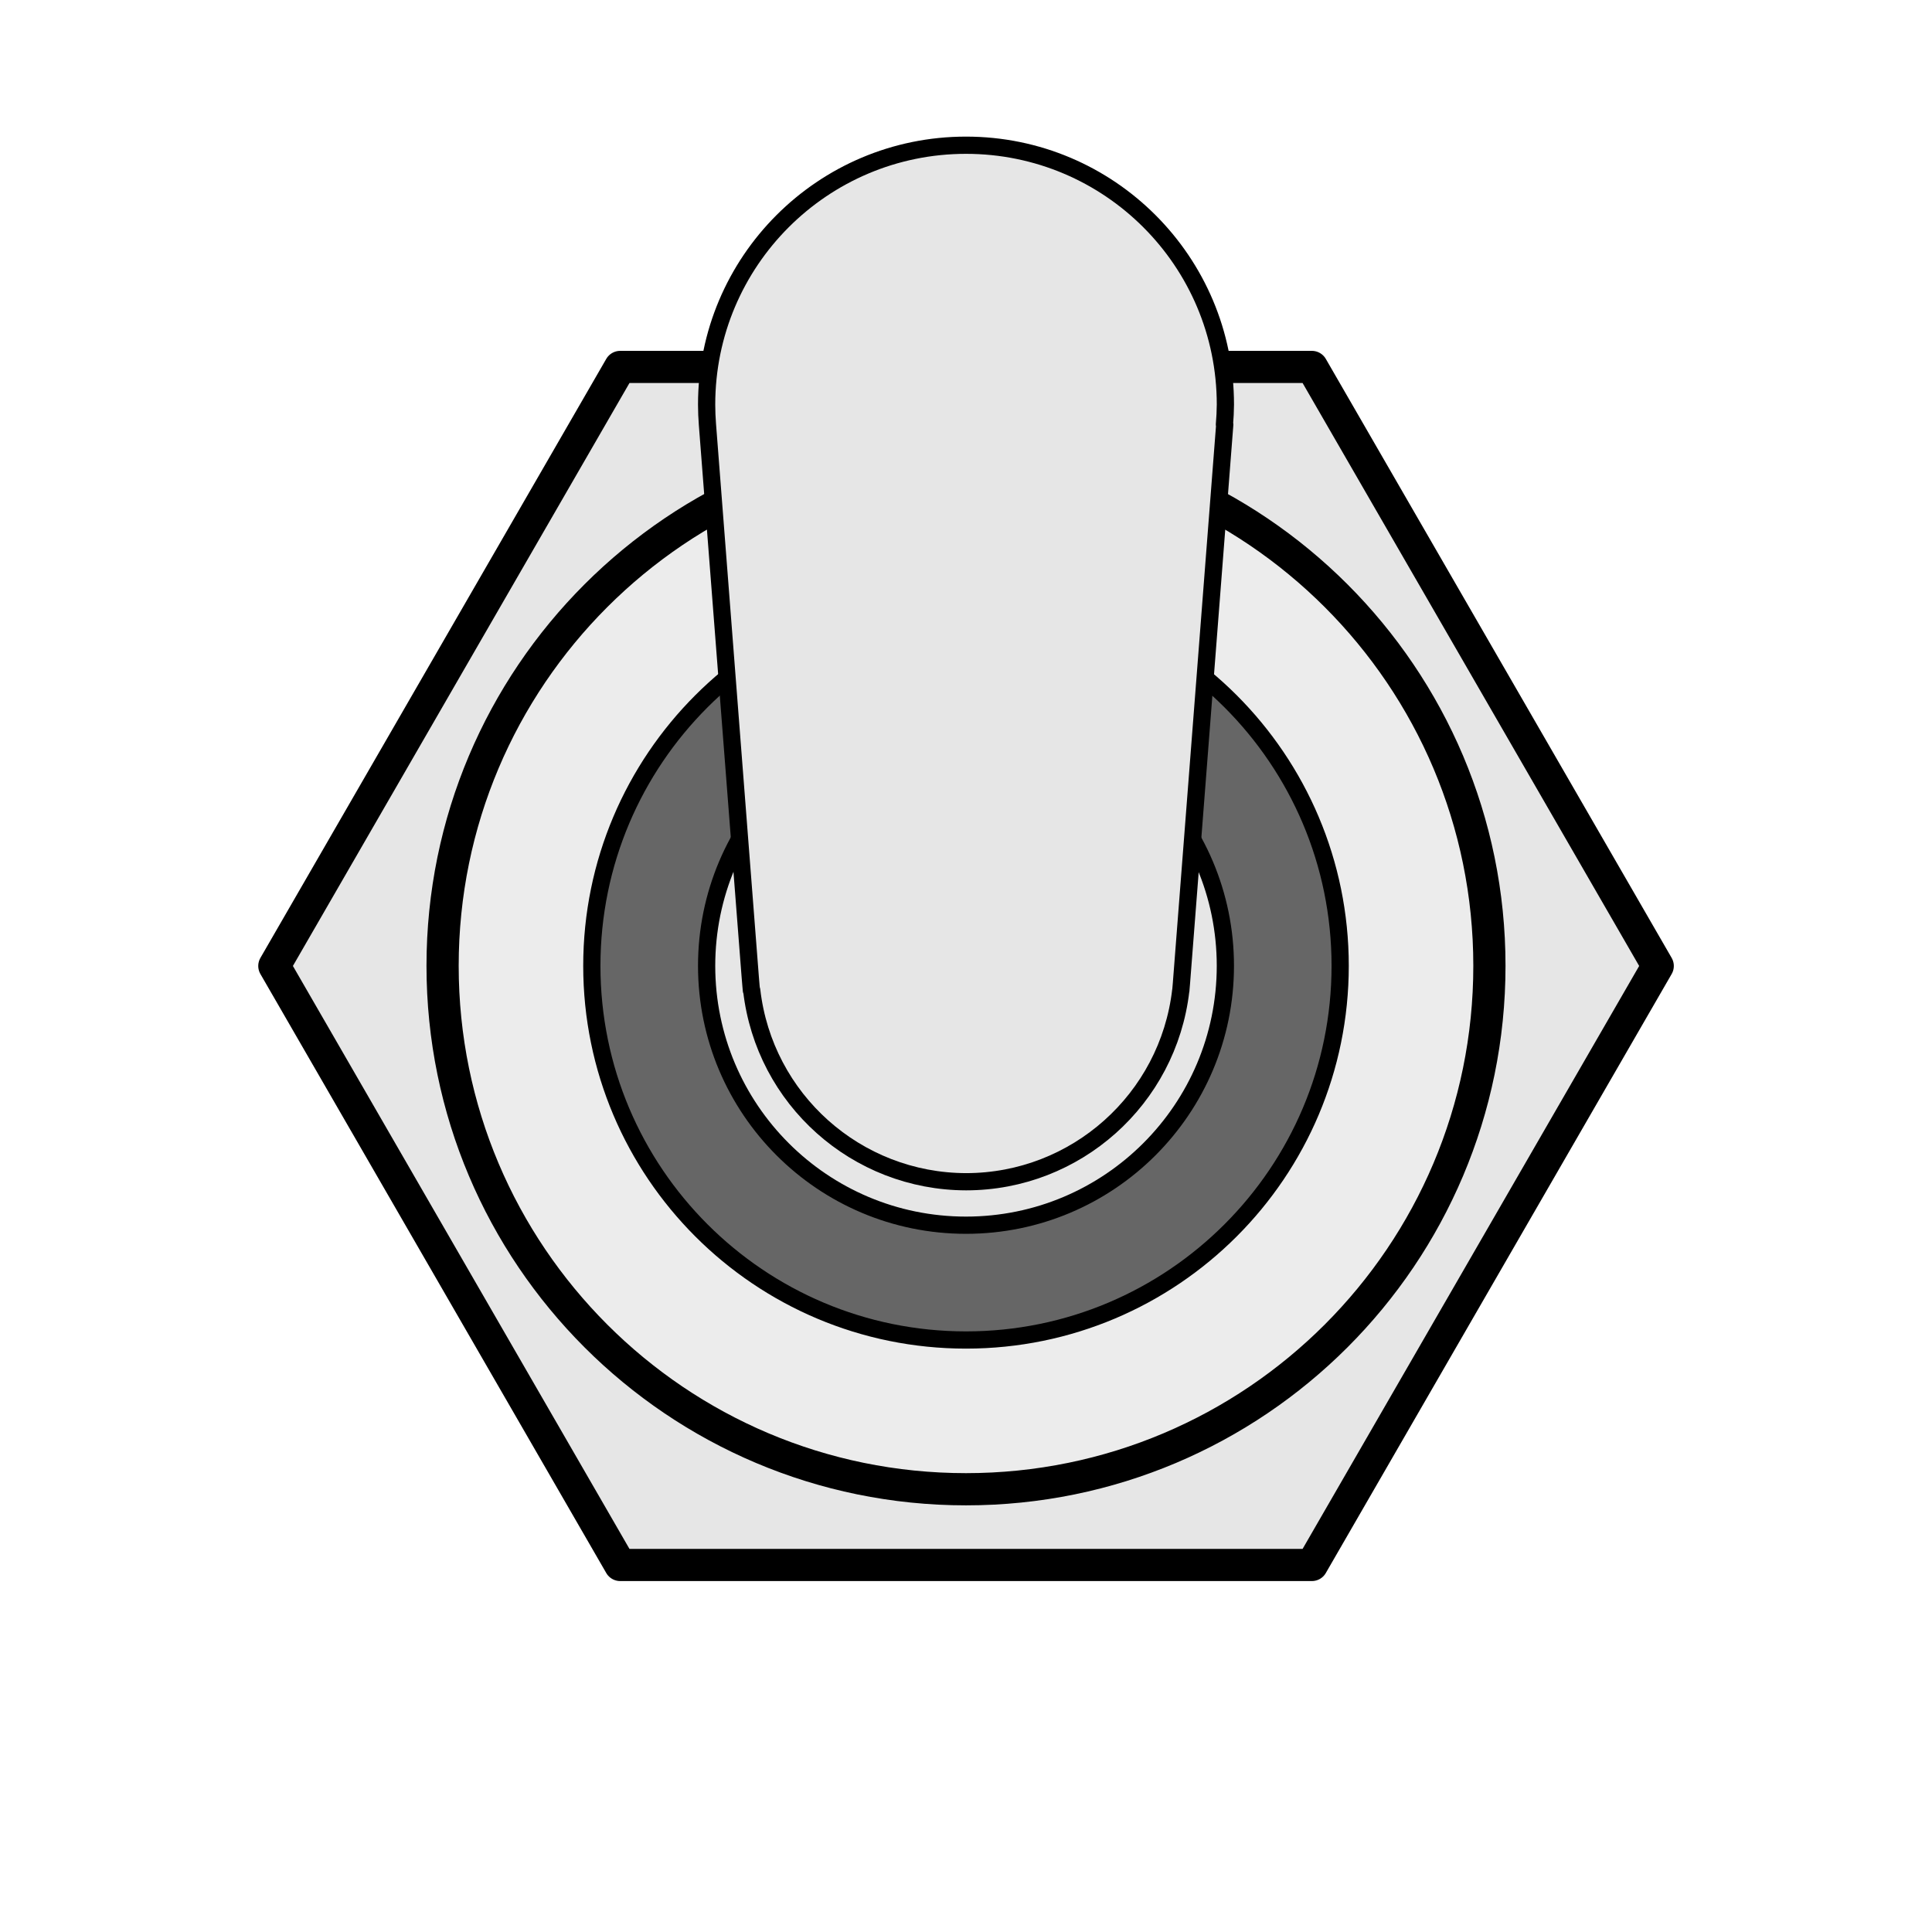
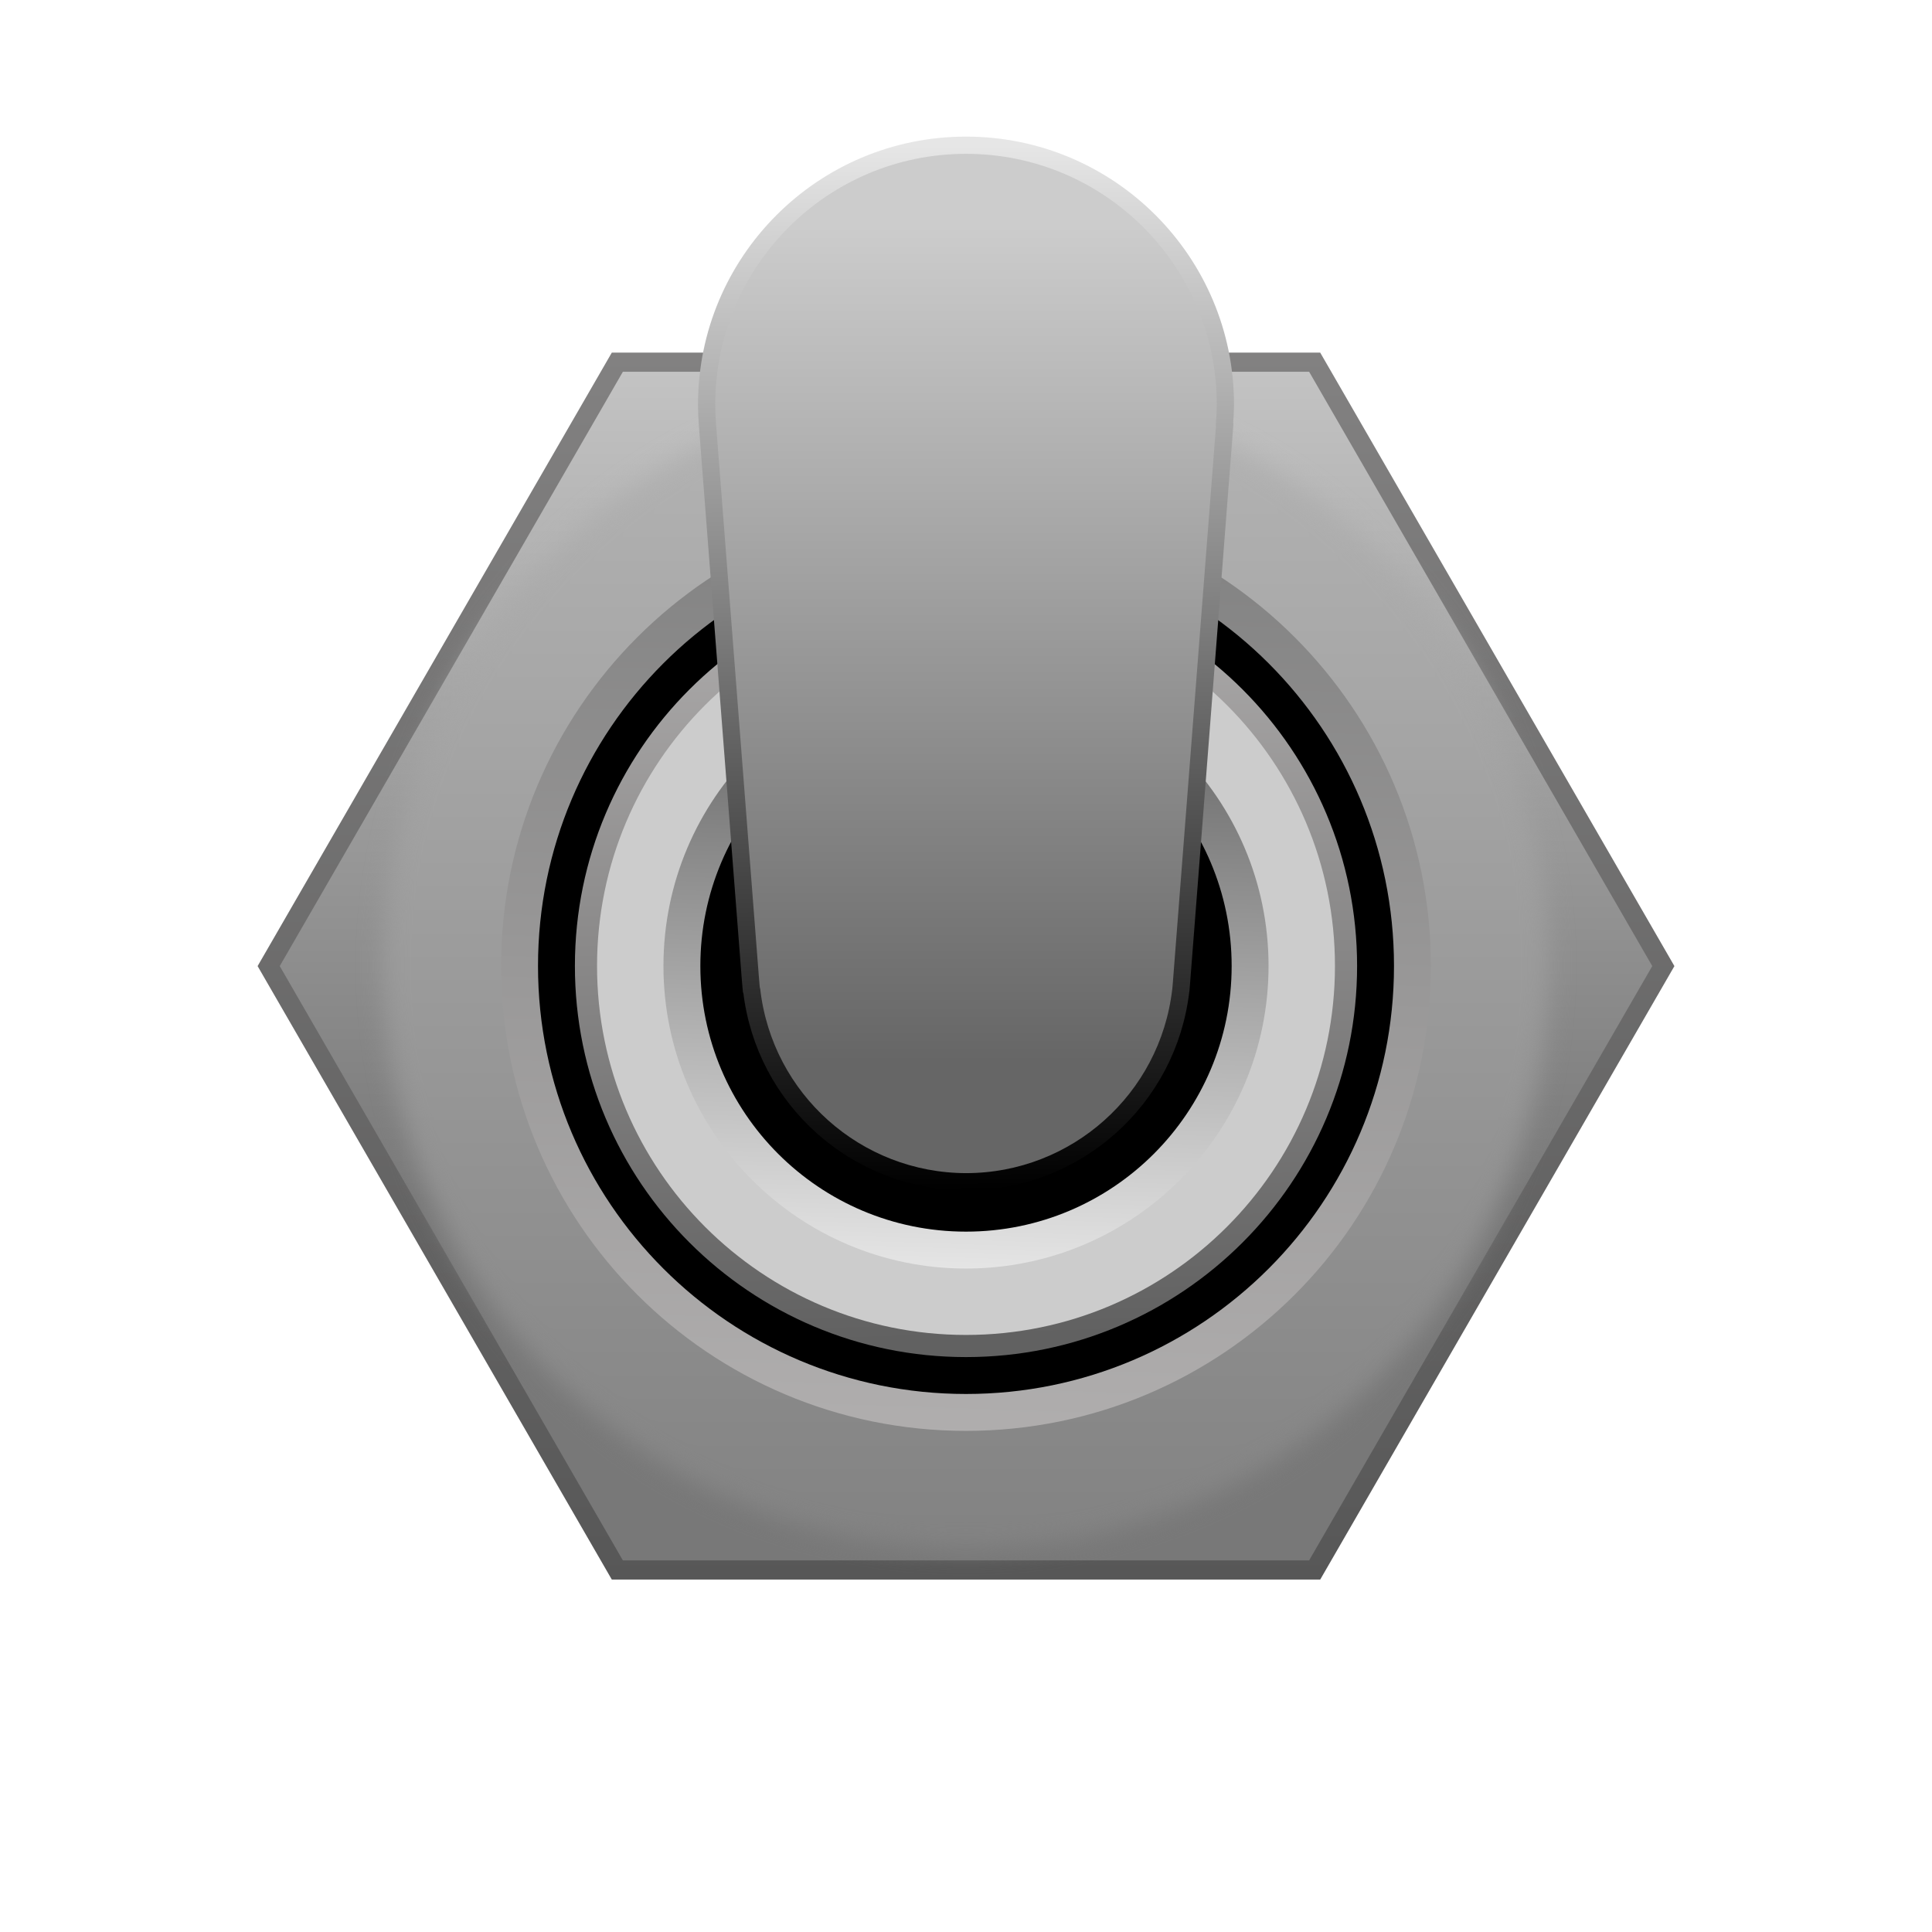
- <svg xmlns="http://www.w3.org/2000/svg" width="12mm" height="12mm" viewBox="0 0 12 12" version="1.1" id="svg826">
-   <defs id="defs820" />
+ <svg xmlns="http://www.w3.org/2000/svg" xmlns:xlink="http://www.w3.org/1999/xlink" width="12mm" height="12mm" viewBox="0 0 12 12" version="1.1" id="svg826">
+   <defs id="defs820">
+     <linearGradient xlink:href="#linearGradient838" id="linearGradient840" x1="9.404" y1="291.264" x2="2.471" y2="291.264" gradientUnits="userSpaceOnUse" />
+     <linearGradient id="linearGradient838">
+       <stop style="stop-color:#575757;stop-opacity:1" offset="0" id="stop834" />
+       <stop style="stop-color:#828181;stop-opacity:1" offset="1" id="stop836" />
+     </linearGradient>
+     <linearGradient xlink:href="#linearGradient850" id="linearGradient844" gradientUnits="userSpaceOnUse" x1="7.301" y1="291.266" x2="2.471" y2="291.264" />
+     <linearGradient id="linearGradient850">
+       <stop id="stop846" offset="0" style="stop-color:#787878;stop-opacity:1" />
+       <stop id="stop848" offset="1" style="stop-color:#c3c3c3;stop-opacity:1" />
+     </linearGradient>
+     <linearGradient xlink:href="#linearGradient942" id="linearGradient912" x1="16.4" y1="297.8" x2="16.4" y2="289.8" gradientUnits="userSpaceOnUse" gradientTransform="matrix(0.9875,0,0,0.9875,-2.647669,-1.672205)" />
+     <linearGradient id="linearGradient942">
+       <stop style="stop-color:#828282;stop-opacity:1" offset="0" id="stop938" />
+       <stop style="stop-color:#b4b4b4;stop-opacity:1" offset="1" id="stop940" />
+     </linearGradient>
+     <filter style="color-interpolation-filters:sRGB" id="filter898" x="-0.024" width="1.048" y="-0.024" height="1.048">
+       <feGaussianBlur stdDeviation="0.079" id="feGaussianBlur900" />
+     </filter>
+     <linearGradient xlink:href="#linearGradient900" id="linearGradient868" x1="4.2" y1="290" x2="4" y2="296" gradientUnits="userSpaceOnUse" gradientTransform="matrix(1.032787,0,0,1.032787,9.165556,-14.06023)" />
+     <linearGradient id="linearGradient900">
+       <stop id="stop896" offset="0" style="stop-color:#828282;stop-opacity:1" />
+       <stop id="stop898" offset="1" style="stop-color:#b0aeae;stop-opacity:1" />
+     </linearGradient>
+     <linearGradient xlink:href="#linearGradient866" id="linearGradient874" gradientUnits="userSpaceOnUse" x1="4.2" y1="290" x2="4" y2="296" gradientTransform="matrix(0.8688525,0,0,0.8688525,9.837689,-542.9301)" />
+     <linearGradient id="linearGradient866">
+       <stop style="stop-color:#616161;stop-opacity:1" offset="0" id="stop862" />
+       <stop style="stop-color:#b0aeae;stop-opacity:1" offset="1" id="stop864" />
+     </linearGradient>
+     <linearGradient xlink:href="#linearGradient892" id="linearGradient894" x1="4" y1="290.4" x2="4" y2="295.4" gradientUnits="userSpaceOnUse" gradientTransform="matrix(0.9615385,0,0,0.9615385,9.457675,6.80849)" />
+     <linearGradient id="linearGradient892">
+       <stop style="stop-color:#cccccc;stop-opacity:1;" offset="0" id="stop888" />
+       <stop style="stop-color:#cccccc;stop-opacity:1" offset="1" id="stop890" />
+     </linearGradient>
+     <linearGradient xlink:href="#linearGradient886" id="linearGradient880" gradientUnits="userSpaceOnUse" x1="4.2" y1="290" x2="4" y2="296" gradientTransform="matrix(0.6721311,0,0,0.6721311,10.64425,91.57608)" />
+     <linearGradient id="linearGradient886">
+       <stop id="stop882" offset="0" style="stop-color:#616161;stop-opacity:1" />
+       <stop id="stop884" offset="1" style="stop-color:#e6e6e6;stop-opacity:1" />
+     </linearGradient>
+     <linearGradient xlink:href="#linearGradient1130" id="linearGradient1132" x1="10.4" y1="291.6" x2="10.4" y2="286.4" gradientUnits="userSpaceOnUse" gradientTransform="translate(-4.762512,-3.2799944e-6)" />
+     <linearGradient id="linearGradient1130">
+       <stop style="stop-color:#666666;stop-opacity:1" offset="0" id="stop1126" />
+       <stop style="stop-color:#cccccc;stop-opacity:1" offset="1" id="stop1128" />
+     </linearGradient>
+     <linearGradient xlink:href="#linearGradient1122" id="linearGradient1124" x1="10.8" y1="292.4" x2="10.763" y2="285.902" gradientUnits="userSpaceOnUse" gradientTransform="translate(-4.762512,-3.2799944e-6)" />
+     <linearGradient id="linearGradient1122">
+       <stop style="stop-color:#000000;stop-opacity:1;" offset="0" id="stop1118" />
+       <stop style="stop-color:#e6e6e6;stop-opacity:1" offset="1" id="stop1120" />
+     </linearGradient>
+   </defs>
  <g id="layer1" transform="translate(0,-285)">
-     <path style="opacity:1;fill:#e6e6e6;fill-opacity:1;stroke:#000000;stroke-width:0.186;stroke-linecap:square;stroke-linejoin:round;stroke-miterlimit:4;stroke-dasharray:none;stroke-dashoffset:0;stroke-opacity:1;paint-order:markers fill stroke" id="path5088" d="m 5.938,295.175 -3.464,-2 -2e-7,-4 3.464,-2 3.464,2 2e-7,4 z" transform="matrix(0,1.074074,-1.074074,0,318.7437,284.6219)" />
-     <circle style="opacity:1;fill:#ececec;fill-opacity:1;stroke:#000000;stroke-width:0.2;stroke-linecap:square;stroke-linejoin:round;stroke-miterlimit:4;stroke-dasharray:none;stroke-dashoffset:0;stroke-opacity:1;paint-order:markers fill stroke" id="path5084" cx="6" cy="290.999" r="3.251" />
-     <ellipse style="opacity:1;fill:#666666;fill-opacity:1;stroke:#000000;stroke-width:0.107;stroke-linecap:square;stroke-linejoin:round;stroke-miterlimit:4;stroke-dasharray:none;stroke-dashoffset:0;stroke-opacity:1;paint-order:markers fill stroke" id="path5086" cx="6" cy="290.999" rx="2.324" ry="2.324" />
-     <circle style="opacity:1;fill:#e6e6e6;fill-opacity:1;stroke:#000000;stroke-width:0.107;stroke-linecap:square;stroke-linejoin:round;stroke-miterlimit:4;stroke-dasharray:none;stroke-dashoffset:0;stroke-opacity:1;paint-order:markers fill stroke" id="path5092" cx="6" cy="290.999" r="1.611" />
-     <path style="opacity:1;fill:#e6e6e6;fill-opacity:1;stroke:#000000;stroke-width:0.107;stroke-linecap:square;stroke-linejoin:round;stroke-miterlimit:4;stroke-dasharray:none;stroke-dashoffset:0;stroke-opacity:1;paint-order:markers fill stroke" d="m 6,285.902 a 1.611,1.611 0 0 0 -1.611,1.611 1.611,1.611 0 0 0 0.005,0.124 l 0.266,3.432 a 1.343,1.343 0 0 0 0.004,0.048 l 0.003,0.034 h 0.002 a 1.343,1.343 0 0 0 1.332,1.189 1.343,1.343 0 0 0 1.333,-1.189 h 5.681e-4 l 5.693e-4,-0.009 a 1.343,1.343 0 0 0 0.003,-0.035 l 0.269,-3.47 h -0.002 a 1.611,1.611 0 0 0 0.006,-0.124 1.611,1.611 0 0 0 -1.611,-1.611 z" id="path5092-2" />
+     <g id="g911" transform="matrix(0.9166667,0,0,0.9166667,-6.283336,26.59383)">
+       <path style="opacity:1;fill:url(#linearGradient840);fill-opacity:1;stroke:none;stroke-width:0.186;stroke-linecap:square;stroke-linejoin:round;stroke-miterlimit:4;stroke-dasharray:none;stroke-dashoffset:0;stroke-opacity:1;paint-order:markers fill stroke" id="path832" d="m 5.938,295.175 -3.464,-2 -2e-7,-4 3.464,-2 3.464,2 2e-7,4 z" transform="matrix(0,1.2,-1.2,0,362.8101,281.3181)" />
+       <path transform="matrix(0,1.1625,-1.1625,0,351.891,281.5407)" d="m 5.938,295.175 -3.464,-2 -2e-7,-4 3.464,-2 3.464,2 2e-7,4 z" id="path842" style="opacity:1;fill:url(#linearGradient844);fill-opacity:1;stroke:none;stroke-width:0.186;stroke-linecap:square;stroke-linejoin:round;stroke-miterlimit:4;stroke-dasharray:none;stroke-dashoffset:0;stroke-opacity:1;paint-order:markers fill stroke" />
+       <circle r="3.95" cy="288.443" cx="13.4" id="circle902" style="opacity:1;fill:url(#linearGradient912);fill-opacity:1;stroke:none;stroke-width:0.439;stroke-linecap:square;stroke-linejoin:round;stroke-miterlimit:4;stroke-dasharray:none;stroke-dashoffset:0;stroke-opacity:1;paint-order:markers fill stroke;filter:url(#filter898)" />
+       <circle r="3.15" cy="288.443" cx="13.4" id="path5086-8" style="opacity:1;fill:url(#linearGradient868);fill-opacity:1;stroke:none;stroke-width:0.21;stroke-linecap:square;stroke-linejoin:round;stroke-miterlimit:4;stroke-dasharray:none;stroke-dashoffset:0;stroke-opacity:1;paint-order:markers fill stroke" />
+       <circle style="opacity:1;fill:#000000;fill-opacity:1;stroke:none;stroke-width:0.193;stroke-linecap:square;stroke-linejoin:round;stroke-miterlimit:4;stroke-dasharray:none;stroke-dashoffset:0;stroke-opacity:1;paint-order:markers fill stroke" id="circle852" cx="13.4" cy="288.443" r="2.9" />
+       <circle transform="scale(1,-1)" style="opacity:1;fill:url(#linearGradient874);fill-opacity:1;stroke:none;stroke-width:0.177;stroke-linecap:square;stroke-linejoin:round;stroke-miterlimit:4;stroke-dasharray:none;stroke-dashoffset:0;stroke-opacity:1;paint-order:markers fill stroke" id="circle872" cx="13.4" cy="-288.443" r="2.65" />
+       <circle r="2.5" cy="288.443" cx="13.4" id="path5092-21" style="opacity:1;fill:url(#linearGradient894);fill-opacity:1;stroke:none;stroke-width:0.278;stroke-linecap:square;stroke-linejoin:round;stroke-miterlimit:4;stroke-dasharray:none;stroke-dashoffset:0;stroke-opacity:1;paint-order:markers fill stroke" />
+       <circle style="opacity:1;fill:url(#linearGradient880);fill-opacity:1;stroke:none;stroke-width:0.137;stroke-linecap:square;stroke-linejoin:round;stroke-miterlimit:4;stroke-dasharray:none;stroke-dashoffset:0;stroke-opacity:1;paint-order:markers fill stroke" id="circle878" cx="13.4" cy="288.443" r="2.05" />
+       <circle style="opacity:1;fill:#000000;fill-opacity:1;stroke:none;stroke-width:0.2;stroke-linecap:square;stroke-linejoin:round;stroke-miterlimit:4;stroke-dasharray:none;stroke-dashoffset:0;stroke-opacity:1;paint-order:markers fill stroke" id="circle870" cx="13.4" cy="288.443" r="1.8" />
+     </g>
+     <path style="opacity:1;fill:url(#linearGradient1132);fill-opacity:1;stroke:url(#linearGradient1124);stroke-width:0.107;stroke-linecap:square;stroke-linejoin:round;stroke-miterlimit:4;stroke-dasharray:none;stroke-dashoffset:0;stroke-opacity:1;paint-order:markers fill stroke" d="m 6,285.902 a 1.611,1.611 0 0 0 -1.611,1.611 1.611,1.611 0 0 0 0.005,0.124 l 0.266,3.432 a 1.343,1.343 0 0 0 0.004,0.048 l 0.003,0.034 h 0.002 a 1.343,1.343 0 0 0 1.332,1.189 1.343,1.343 0 0 0 1.333,-1.189 h 5.56e-4 l 5.82e-4,-0.009 a 1.343,1.343 0 0 0 0.003,-0.035 l 0.269,-3.47 h -0.002 a 1.611,1.611 0 0 0 0.006,-0.124 1.611,1.611 0 0 0 -1.611,-1.611 z" id="path5092-2-2" />
  </g>
</svg>
